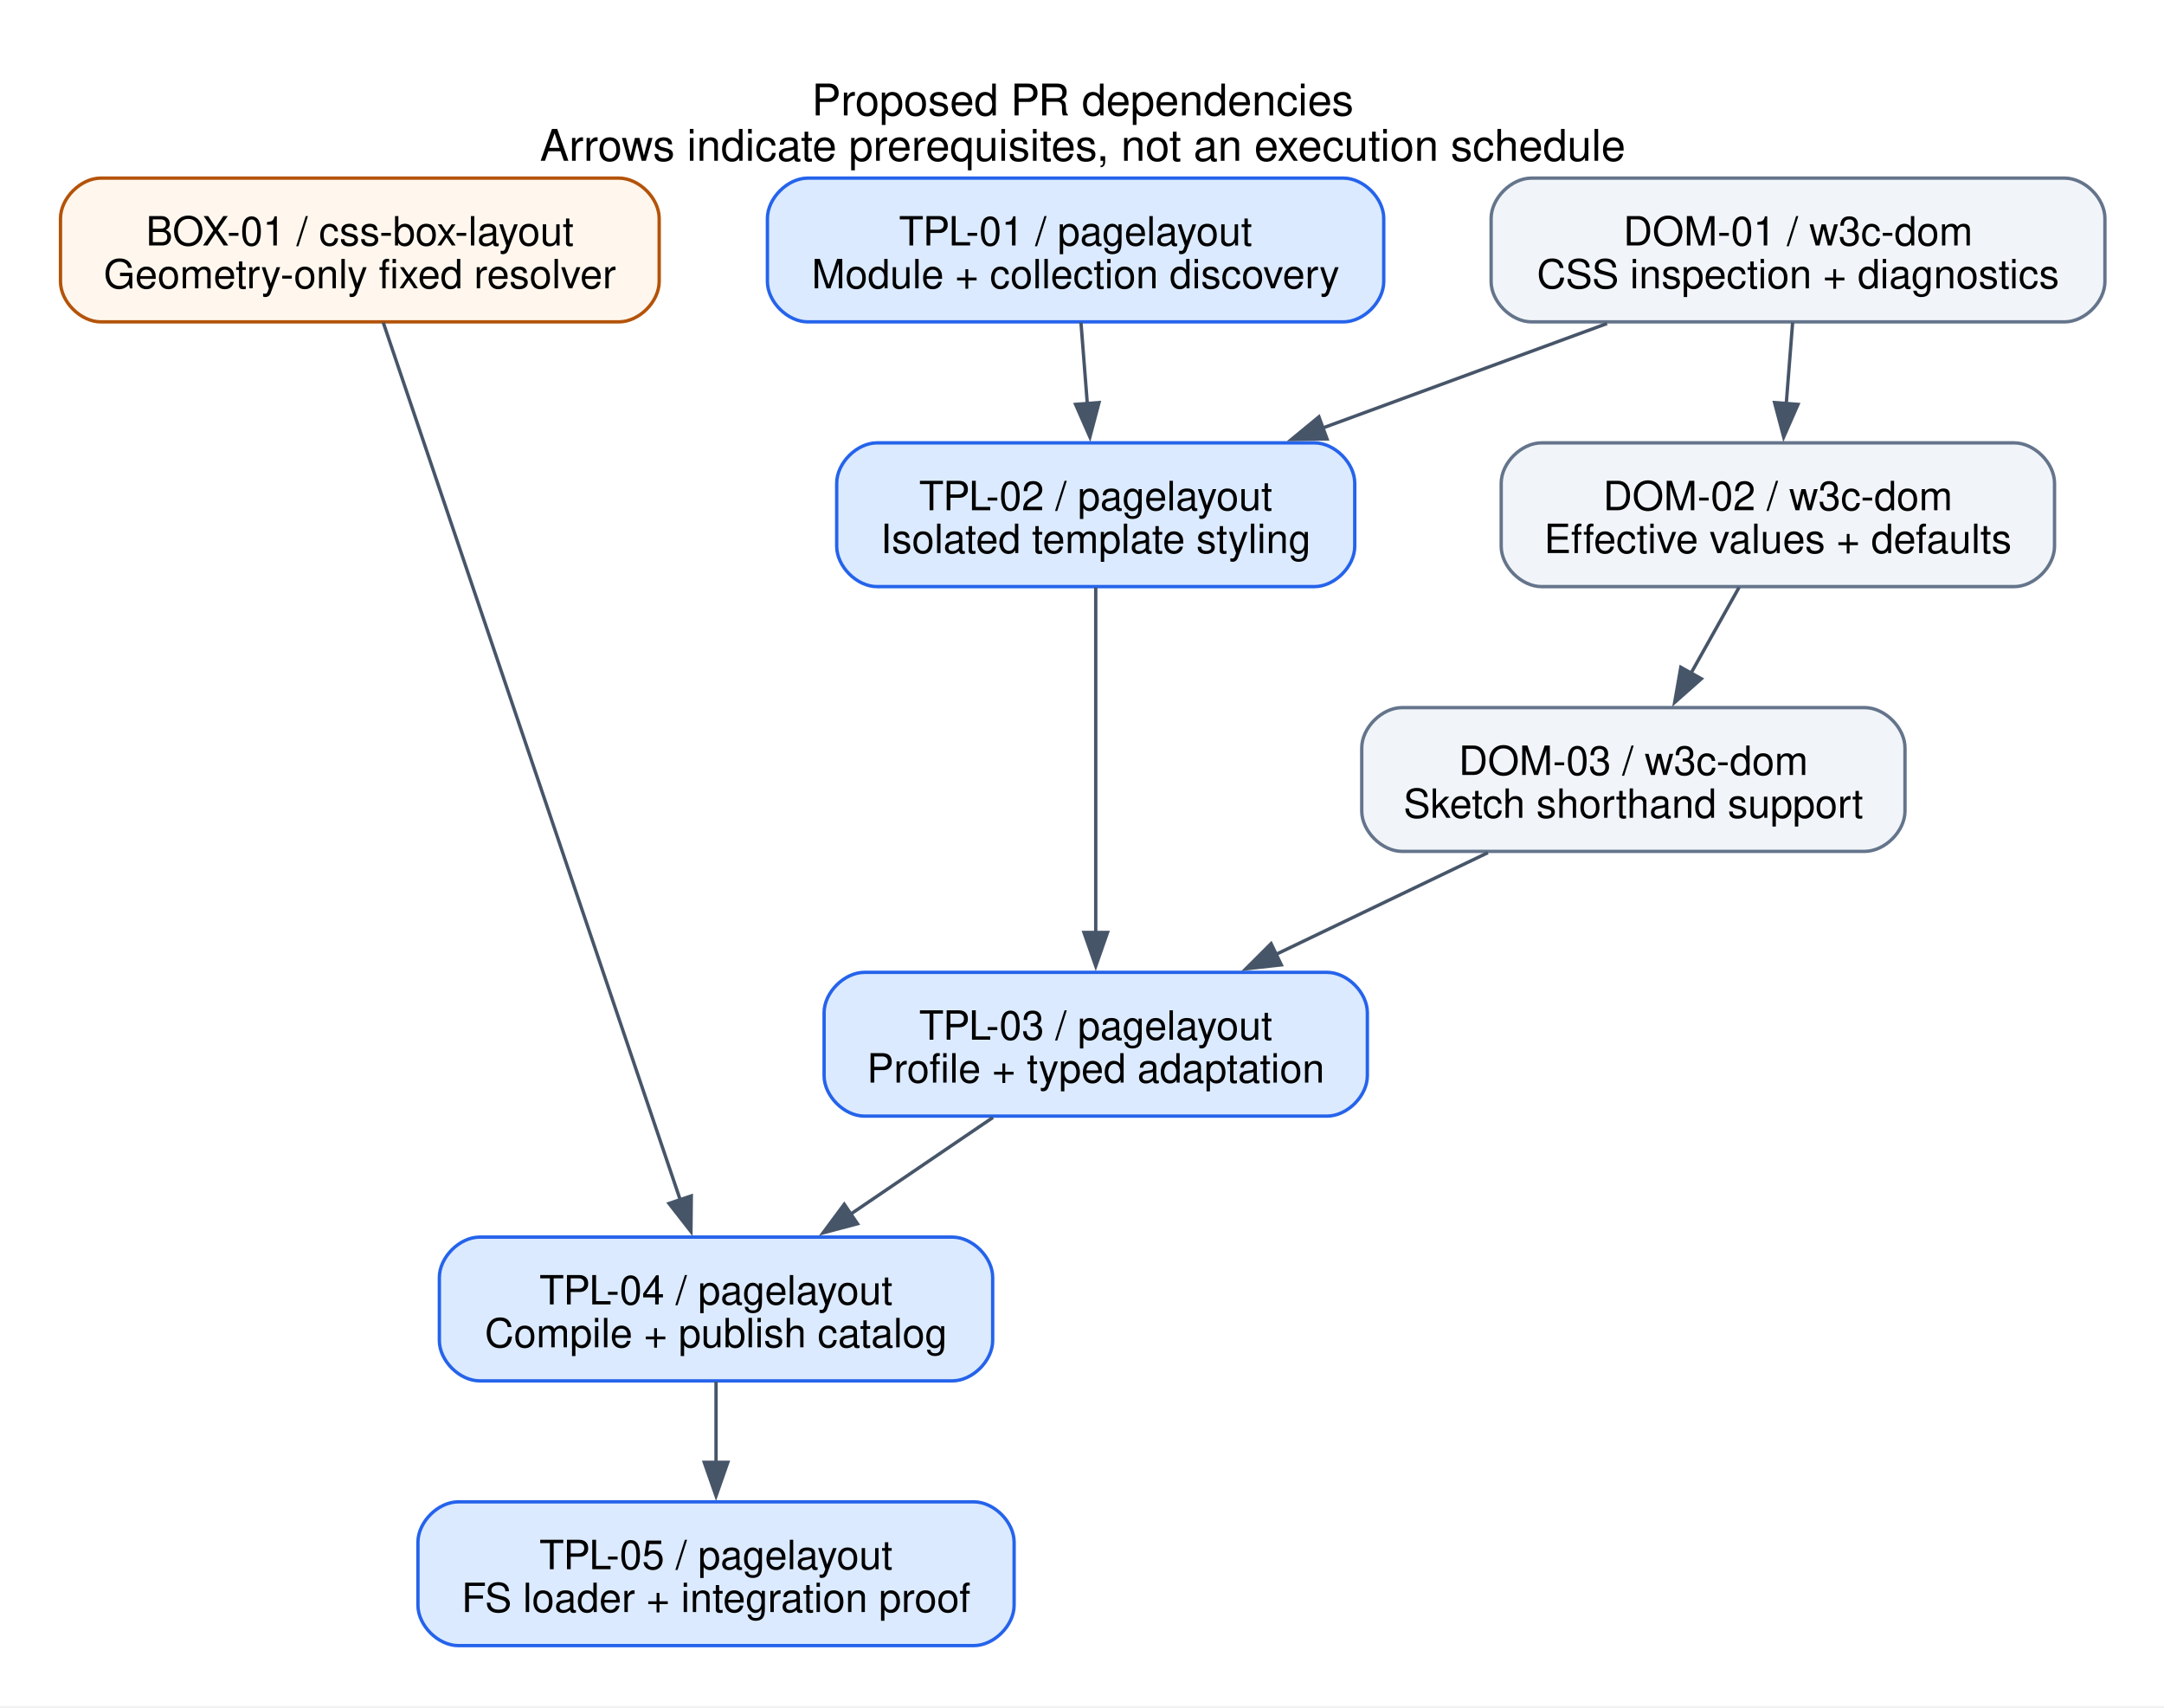
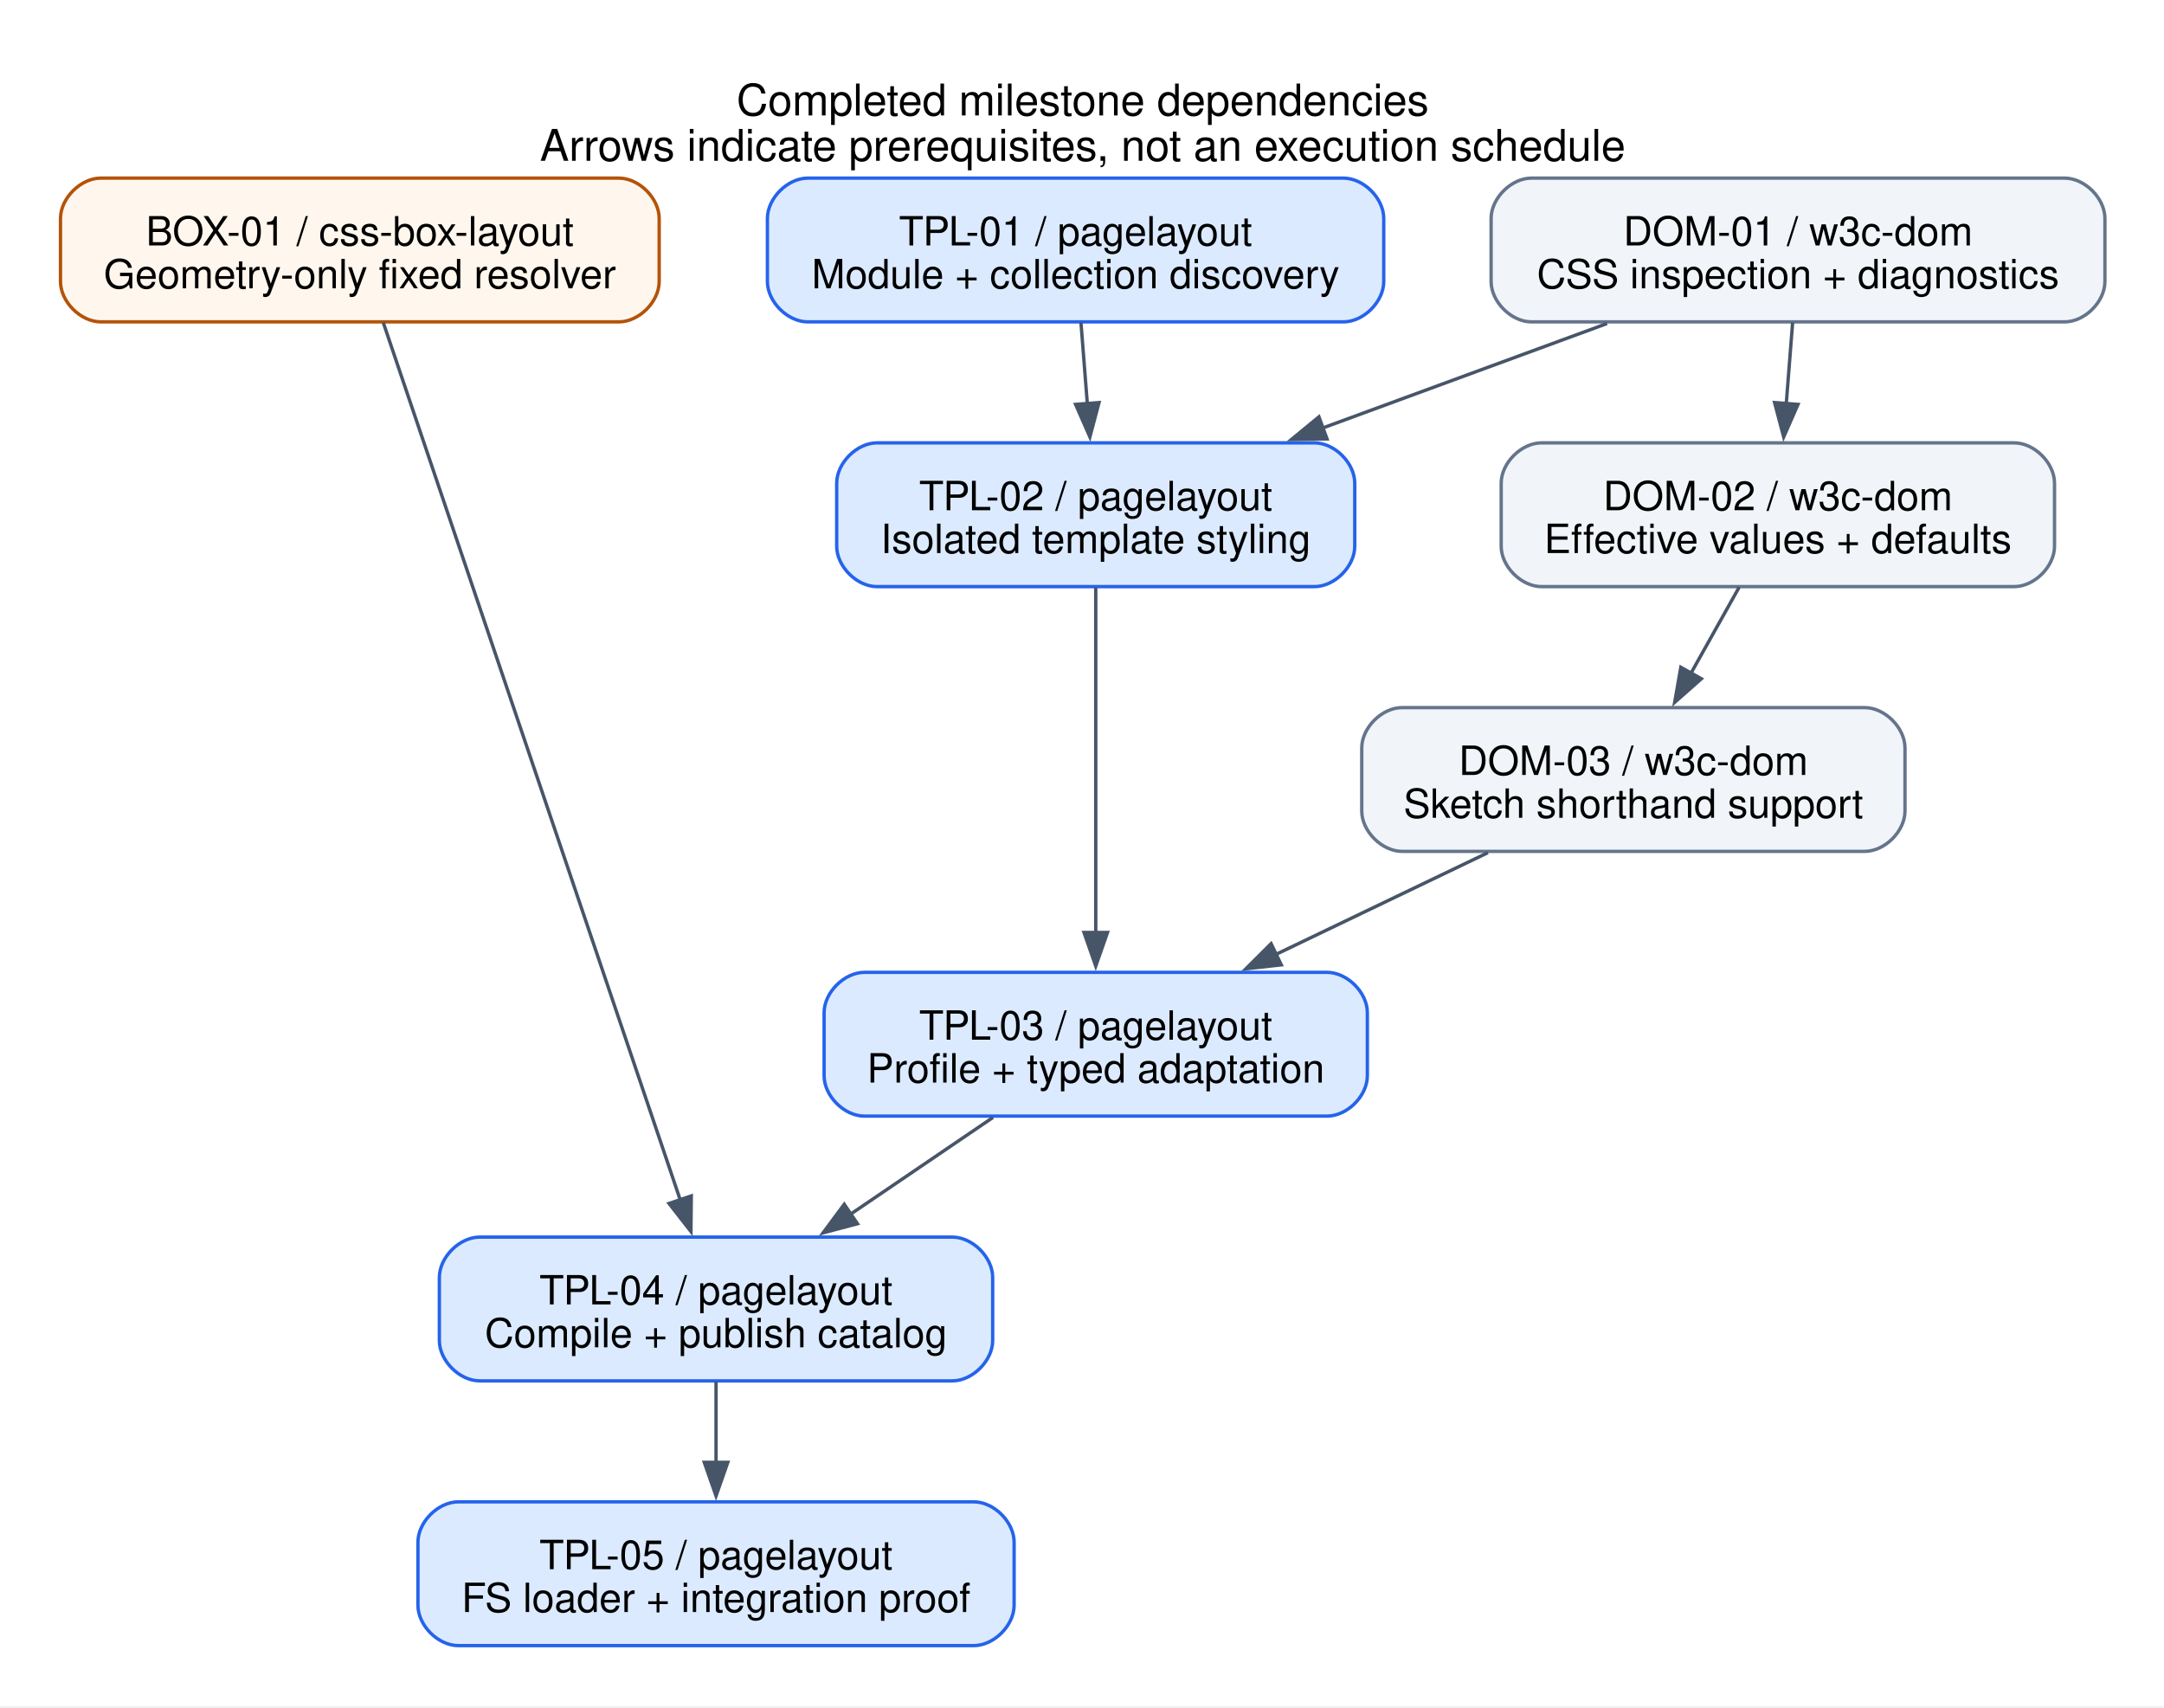
<svg xmlns="http://www.w3.org/2000/svg" width="644pt" height="508pt" viewBox="0.00 0.00 644.00 508.00">
  <g id="graph0" class="graph" transform="scale(1 1) rotate(0) translate(18 489.68)">
    <polygon fill="white" stroke="none" points="-18,18 -18,-489.68 626.42,-489.68 626.42,18 -18,18" />
-     <text xml:space="preserve" text-anchor="middle" x="304.21" y="-455.33" font-family="Helvetica,sans-Serif" font-size="13.00">Proposed PR dependencies</text>
+     <text xml:space="preserve" text-anchor="middle" x="304.21" y="-455.33" font-family="Helvetica,sans-Serif" font-size="13.00">Completed milestone dependencies</text>
    <text xml:space="preserve" text-anchor="middle" x="304.21" y="-441.83" font-family="Helvetica,sans-Serif" font-size="13.00">Arrows indicate prerequisites, not an execution schedule</text>
    <g id="node1" class="node">
      <path fill="#dbeafe" stroke="#2563eb" d="M381.8,-436.68C381.8,-436.68 222.38,-436.68 222.38,-436.68 216.38,-436.68 210.38,-430.68 210.38,-424.68 210.38,-424.68 210.38,-405.9 210.38,-405.9 210.38,-399.9 216.38,-393.9 222.38,-393.9 222.38,-393.9 381.8,-393.9 381.8,-393.9 387.8,-393.9 393.8,-399.9 393.8,-405.9 393.8,-405.9 393.8,-424.68 393.8,-424.68 393.8,-430.68 387.8,-436.68 381.8,-436.68" />
      <text xml:space="preserve" text-anchor="middle" x="302.09" y="-416.64" font-family="Helvetica,sans-Serif" font-size="12.00">TPL-01 / pagelayout</text>
      <text xml:space="preserve" text-anchor="middle" x="302.09" y="-403.89" font-family="Helvetica,sans-Serif" font-size="12.00">Module + collection discovery</text>
    </g>
    <g id="node2" class="node">
      <path fill="#dbeafe" stroke="#2563eb" d="M373.17,-357.9C373.17,-357.9 243,-357.9 243,-357.9 237,-357.9 231,-351.9 231,-345.9 231,-345.9 231,-327.12 231,-327.12 231,-321.12 237,-315.12 243,-315.12 243,-315.12 373.17,-315.12 373.17,-315.12 379.17,-315.12 385.17,-321.12 385.17,-327.12 385.17,-327.12 385.17,-345.9 385.17,-345.9 385.17,-351.9 379.17,-357.9 373.17,-357.9" />
      <text xml:space="preserve" text-anchor="middle" x="308.09" y="-337.86" font-family="Helvetica,sans-Serif" font-size="12.00">TPL-02 / pagelayout</text>
      <text xml:space="preserve" text-anchor="middle" x="308.09" y="-325.11" font-family="Helvetica,sans-Serif" font-size="12.00">Isolated template styling</text>
    </g>
    <g id="edge1" class="edge">
      <path fill="none" stroke="#475569" d="M303.69,-393.71C304.28,-386.23 304.95,-377.58 305.6,-369.34" />
      <polygon fill="#475569" stroke="#475569" points="309.06,-369.89 306.35,-359.65 302.09,-369.35 309.06,-369.89" />
    </g>
    <g id="node3" class="node">
      <path fill="#dbeafe" stroke="#2563eb" d="M376.92,-200.34C376.92,-200.34 239.25,-200.34 239.25,-200.34 233.25,-200.34 227.25,-194.34 227.25,-188.34 227.25,-188.34 227.25,-169.56 227.25,-169.56 227.25,-163.56 233.25,-157.56 239.25,-157.56 239.25,-157.56 376.92,-157.56 376.92,-157.56 382.92,-157.56 388.92,-163.56 388.92,-169.56 388.92,-169.56 388.92,-188.34 388.92,-188.34 388.92,-194.34 382.92,-200.34 376.92,-200.34" />
      <text xml:space="preserve" text-anchor="middle" x="308.09" y="-180.3" font-family="Helvetica,sans-Serif" font-size="12.00">TPL-03 / pagelayout</text>
      <text xml:space="preserve" text-anchor="middle" x="308.09" y="-167.55" font-family="Helvetica,sans-Serif" font-size="12.00">Profile + typed adaptation</text>
    </g>
    <g id="edge2" class="edge">
      <path fill="none" stroke="#475569" d="M308.09,-314.85C308.09,-288.59 308.09,-242.95 308.09,-212.11" />
      <polygon fill="#475569" stroke="#475569" points="311.59,-212.21 308.09,-202.21 304.59,-212.21 311.59,-212.21" />
    </g>
    <g id="node4" class="node">
      <path fill="#dbeafe" stroke="#2563eb" d="M265.42,-121.56C265.42,-121.56 124.75,-121.56 124.75,-121.56 118.75,-121.56 112.75,-115.56 112.75,-109.56 112.75,-109.56 112.75,-90.78 112.75,-90.78 112.75,-84.78 118.75,-78.78 124.75,-78.78 124.75,-78.78 265.42,-78.78 265.42,-78.78 271.42,-78.78 277.42,-84.78 277.42,-90.78 277.42,-90.78 277.42,-109.56 277.42,-109.56 277.42,-115.56 271.42,-121.56 265.42,-121.56" />
      <text xml:space="preserve" text-anchor="middle" x="195.09" y="-101.52" font-family="Helvetica,sans-Serif" font-size="12.00">TPL-04 / pagelayout</text>
      <text xml:space="preserve" text-anchor="middle" x="195.09" y="-88.77" font-family="Helvetica,sans-Serif" font-size="12.00">Compile + publish catalog</text>
    </g>
    <g id="edge3" class="edge">
      <path fill="none" stroke="#475569" d="M277.51,-157.17C264.44,-148.3 249.02,-137.81 235.07,-128.34" />
      <polygon fill="#475569" stroke="#475569" points="237.18,-125.54 226.94,-122.82 233.25,-131.33 237.18,-125.54" />
    </g>
    <g id="node5" class="node">
      <path fill="#dbeafe" stroke="#2563eb" d="M271.8,-42.78C271.8,-42.78 118.38,-42.78 118.38,-42.78 112.38,-42.78 106.38,-36.78 106.38,-30.78 106.38,-30.78 106.38,-12 106.38,-12 106.38,-6 112.38,0 118.38,0 118.38,0 271.8,0 271.8,0 277.8,0 283.8,-6 283.8,-12 283.8,-12 283.8,-30.78 283.8,-30.78 283.8,-36.78 277.8,-42.78 271.8,-42.78" />
      <text xml:space="preserve" text-anchor="middle" x="195.09" y="-22.74" font-family="Helvetica,sans-Serif" font-size="12.00">TPL-05 / pagelayout</text>
      <text xml:space="preserve" text-anchor="middle" x="195.09" y="-9.99" font-family="Helvetica,sans-Serif" font-size="12.00">FS loader + integration proof</text>
    </g>
    <g id="edge4" class="edge">
      <path fill="none" stroke="#475569" d="M195.09,-78.59C195.09,-71.19 195.09,-62.66 195.09,-54.51" />
      <polygon fill="#475569" stroke="#475569" points="198.59,-54.54 195.09,-44.54 191.59,-54.54 198.59,-54.54" />
    </g>
    <g id="node6" class="node">
      <path fill="#f1f5f9" stroke="#64748b" d="M596.42,-436.68C596.42,-436.68 437.75,-436.68 437.75,-436.68 431.75,-436.68 425.75,-430.68 425.75,-424.68 425.75,-424.68 425.75,-405.9 425.75,-405.9 425.75,-399.9 431.75,-393.9 437.75,-393.9 437.75,-393.9 596.42,-393.9 596.42,-393.9 602.42,-393.9 608.42,-399.9 608.42,-405.9 608.42,-405.9 608.42,-424.68 608.42,-424.68 608.42,-430.68 602.42,-436.68 596.42,-436.68" />
      <text xml:space="preserve" text-anchor="middle" x="517.09" y="-416.64" font-family="Helvetica,sans-Serif" font-size="12.00">DOM-01 / w3c-dom</text>
      <text xml:space="preserve" text-anchor="middle" x="517.09" y="-403.89" font-family="Helvetica,sans-Serif" font-size="12.00">CSS inspection + diagnostics</text>
    </g>
    <g id="edge7" class="edge">
      <path fill="none" stroke="#475569" d="M460.25,-393.41C434.11,-383.81 402.9,-372.34 375.57,-362.3" />
      <polygon fill="#475569" stroke="#475569" points="376.92,-359.07 366.33,-358.91 374.51,-365.64 376.92,-359.07" />
    </g>
    <g id="node7" class="node">
      <path fill="#f1f5f9" stroke="#64748b" d="M581.42,-357.9C581.42,-357.9 440.75,-357.9 440.75,-357.9 434.75,-357.9 428.75,-351.9 428.75,-345.9 428.75,-345.9 428.75,-327.12 428.75,-327.12 428.75,-321.12 434.75,-315.12 440.75,-315.12 440.75,-315.12 581.42,-315.12 581.42,-315.12 587.42,-315.12 593.42,-321.12 593.42,-327.12 593.42,-327.12 593.42,-345.9 593.42,-345.9 593.42,-351.9 587.42,-357.9 581.42,-357.9" />
      <text xml:space="preserve" text-anchor="middle" x="511.09" y="-337.86" font-family="Helvetica,sans-Serif" font-size="12.00">DOM-02 / w3c-dom</text>
      <text xml:space="preserve" text-anchor="middle" x="511.09" y="-325.11" font-family="Helvetica,sans-Serif" font-size="12.00">Effective values + defaults</text>
    </g>
    <g id="edge5" class="edge">
      <path fill="none" stroke="#475569" d="M515.48,-393.71C514.89,-386.23 514.22,-377.58 513.57,-369.34" />
      <polygon fill="#475569" stroke="#475569" points="517.08,-369.35 512.82,-359.65 510.11,-369.89 517.08,-369.35" />
    </g>
    <g id="node8" class="node">
      <path fill="#f1f5f9" stroke="#64748b" d="M536.92,-279.12C536.92,-279.12 399.25,-279.12 399.25,-279.12 393.25,-279.12 387.25,-273.12 387.25,-267.12 387.25,-267.12 387.25,-248.34 387.25,-248.34 387.25,-242.34 393.25,-236.34 399.25,-236.34 399.25,-236.34 536.92,-236.34 536.92,-236.34 542.92,-236.34 548.92,-242.34 548.92,-248.34 548.92,-248.34 548.92,-267.12 548.92,-267.12 548.92,-273.12 542.92,-279.12 536.92,-279.12" />
      <text xml:space="preserve" text-anchor="middle" x="468.09" y="-259.08" font-family="Helvetica,sans-Serif" font-size="12.00">DOM-03 / w3c-dom</text>
      <text xml:space="preserve" text-anchor="middle" x="468.09" y="-246.33" font-family="Helvetica,sans-Serif" font-size="12.00">Sketch shorthand support</text>
    </g>
    <g id="edge6" class="edge">
      <path fill="none" stroke="#475569" d="M499.56,-314.93C495.13,-307.02 489.97,-297.8 485.12,-289.15" />
      <polygon fill="#475569" stroke="#475569" points="488.32,-287.7 480.38,-280.68 482.21,-291.12 488.32,-287.7" />
    </g>
    <g id="edge8" class="edge">
      <path fill="none" stroke="#475569" d="M424.79,-235.95C405.31,-226.61 382.13,-215.48 361.58,-205.62" />
      <polygon fill="#475569" stroke="#475569" points="363.31,-202.57 352.78,-201.4 360.28,-208.88 363.31,-202.57" />
    </g>
    <g id="node9" class="node">
      <path fill="#fff7ed" stroke="#b45309" d="M166.17,-436.68C166.17,-436.68 12,-436.68 12,-436.68 6,-436.68 0,-430.68 0,-424.68 0,-424.68 0,-405.9 0,-405.9 0,-399.9 6,-393.9 12,-393.9 12,-393.9 166.17,-393.9 166.17,-393.9 172.17,-393.9 178.17,-399.9 178.17,-405.9 178.17,-405.9 178.17,-424.68 178.17,-424.68 178.17,-430.68 172.17,-436.68 166.17,-436.68" />
      <text xml:space="preserve" text-anchor="middle" x="89.09" y="-416.64" font-family="Helvetica,sans-Serif" font-size="12.00">BOX-01 / css-box-layout</text>
      <text xml:space="preserve" text-anchor="middle" x="89.09" y="-403.89" font-family="Helvetica,sans-Serif" font-size="12.00">Geometry-only fixed resolver</text>
    </g>
    <g id="edge9" class="edge">
      <path fill="none" stroke="#475569" d="M96.04,-393.75C114.16,-340.22 162.9,-196.23 184.52,-132.39" />
      <polygon fill="#475569" stroke="#475569" points="187.73,-133.82 187.62,-123.22 181.1,-131.57 187.73,-133.82" />
    </g>
  </g>
</svg>
